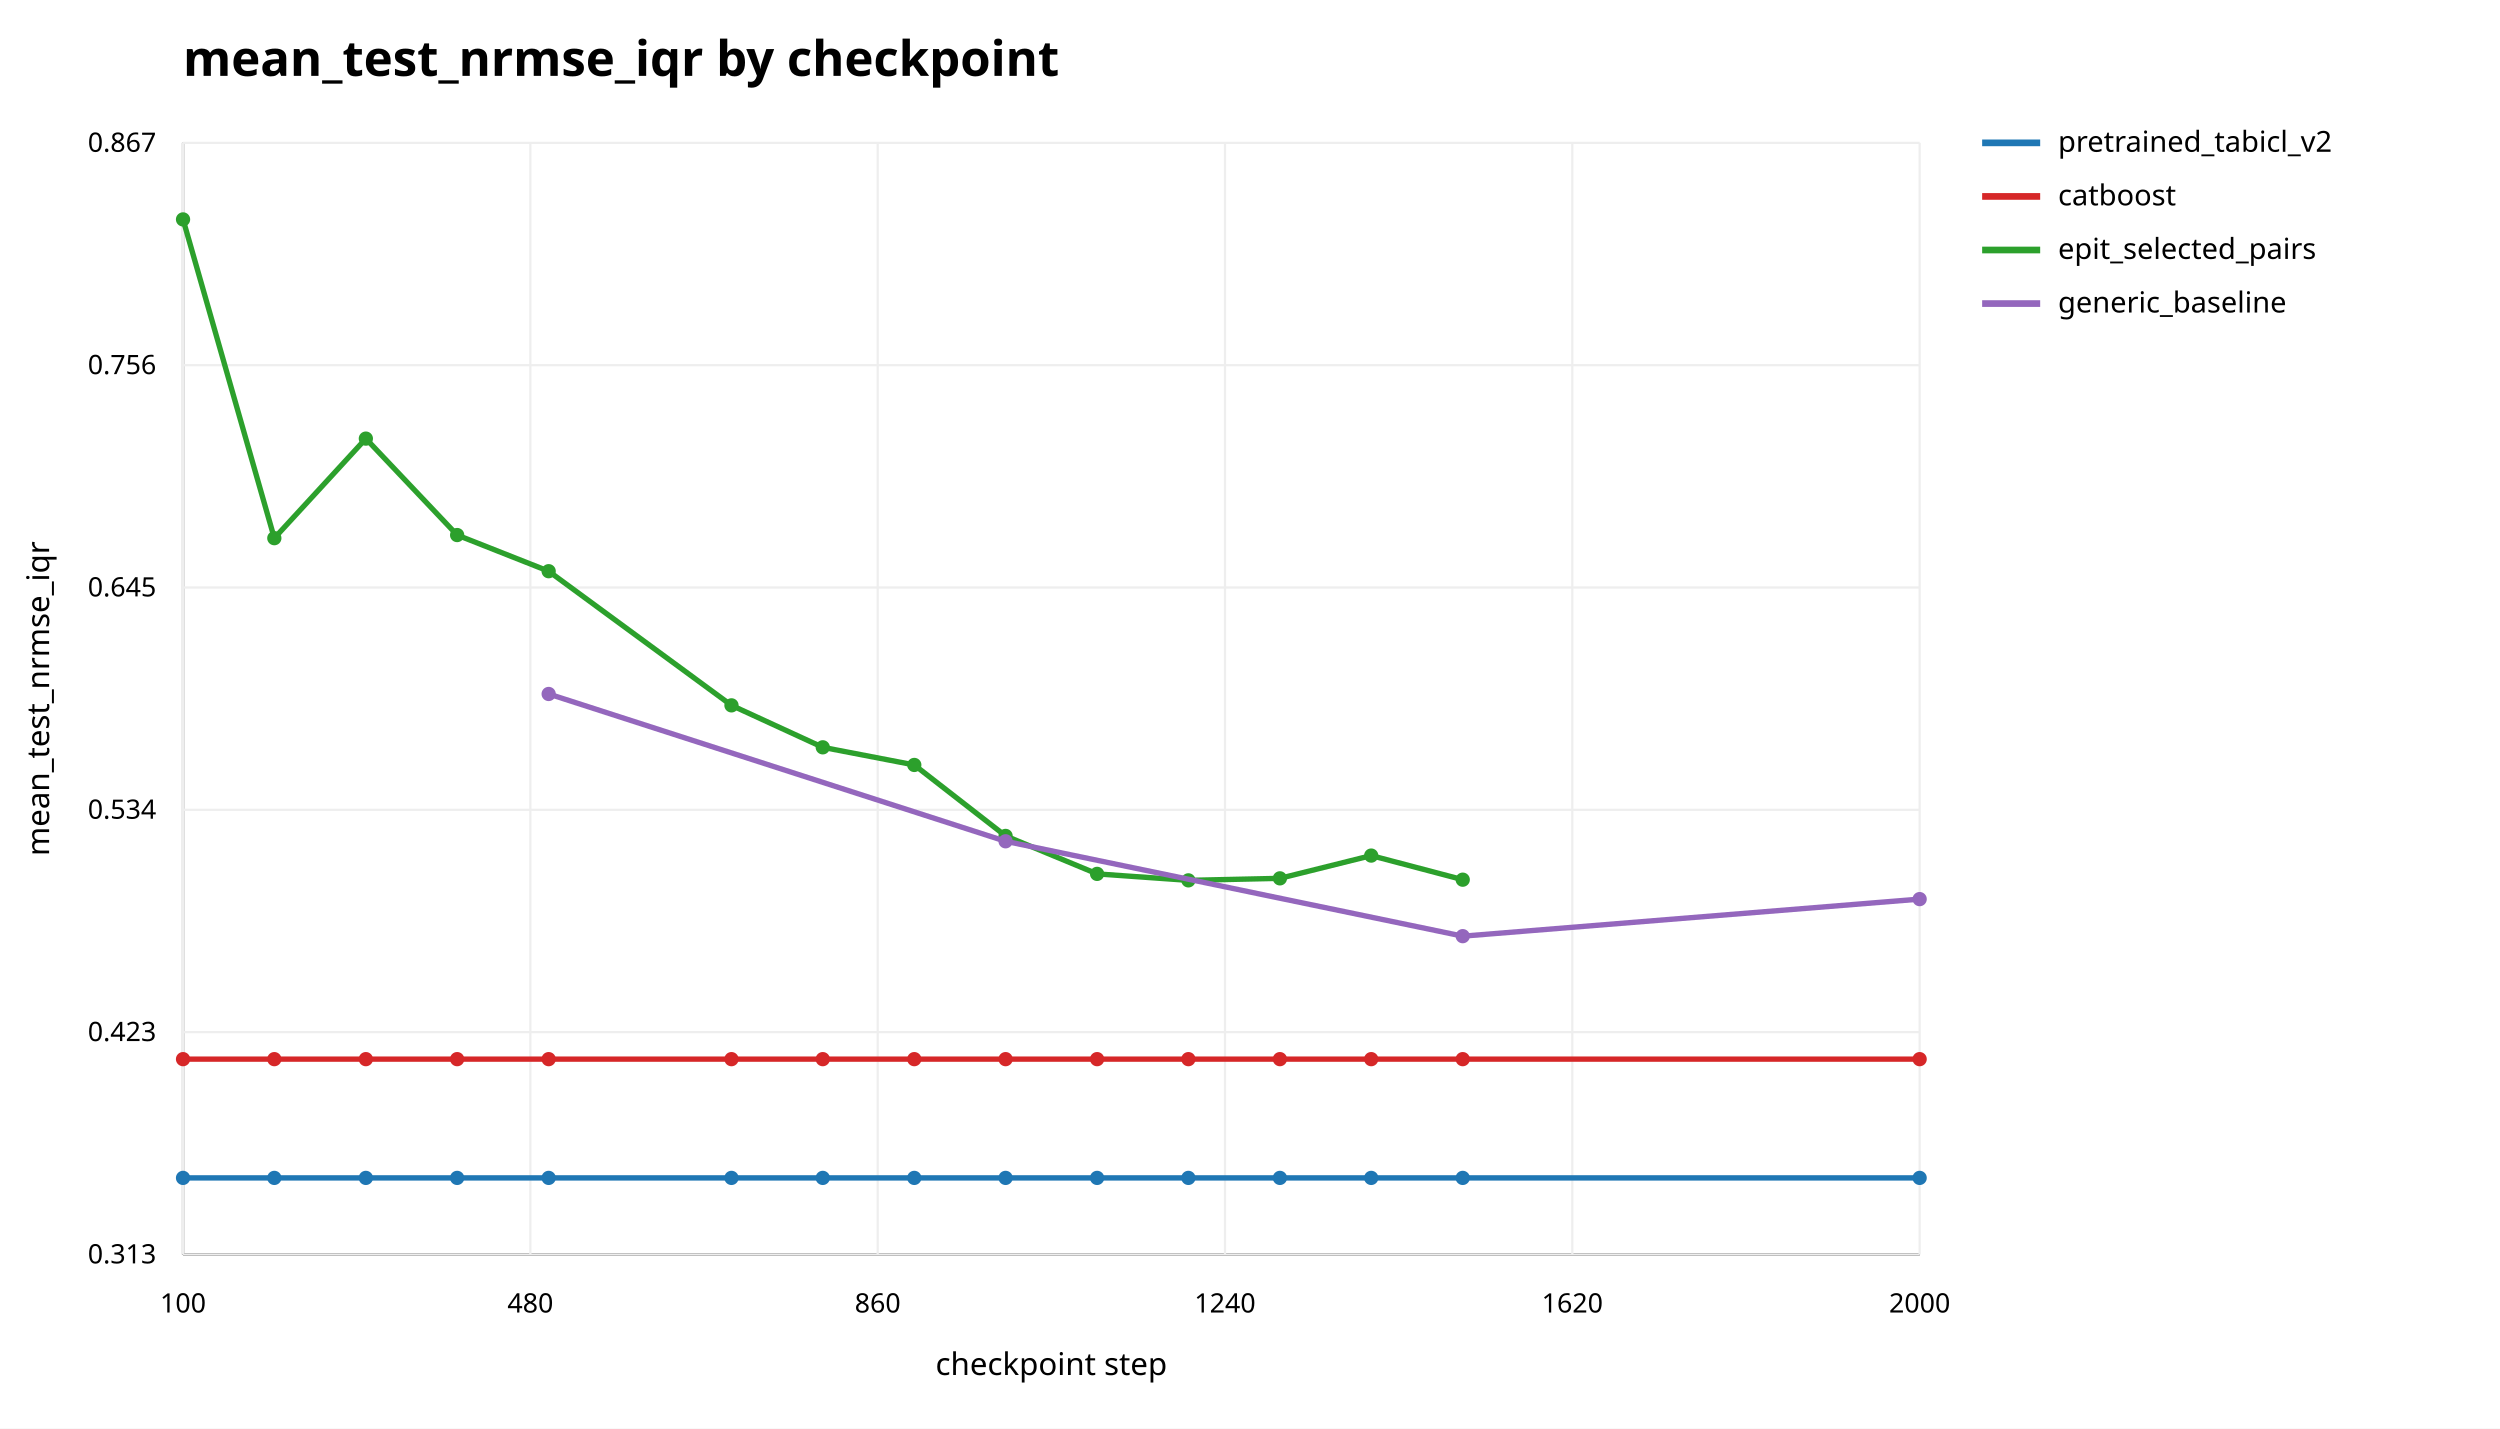
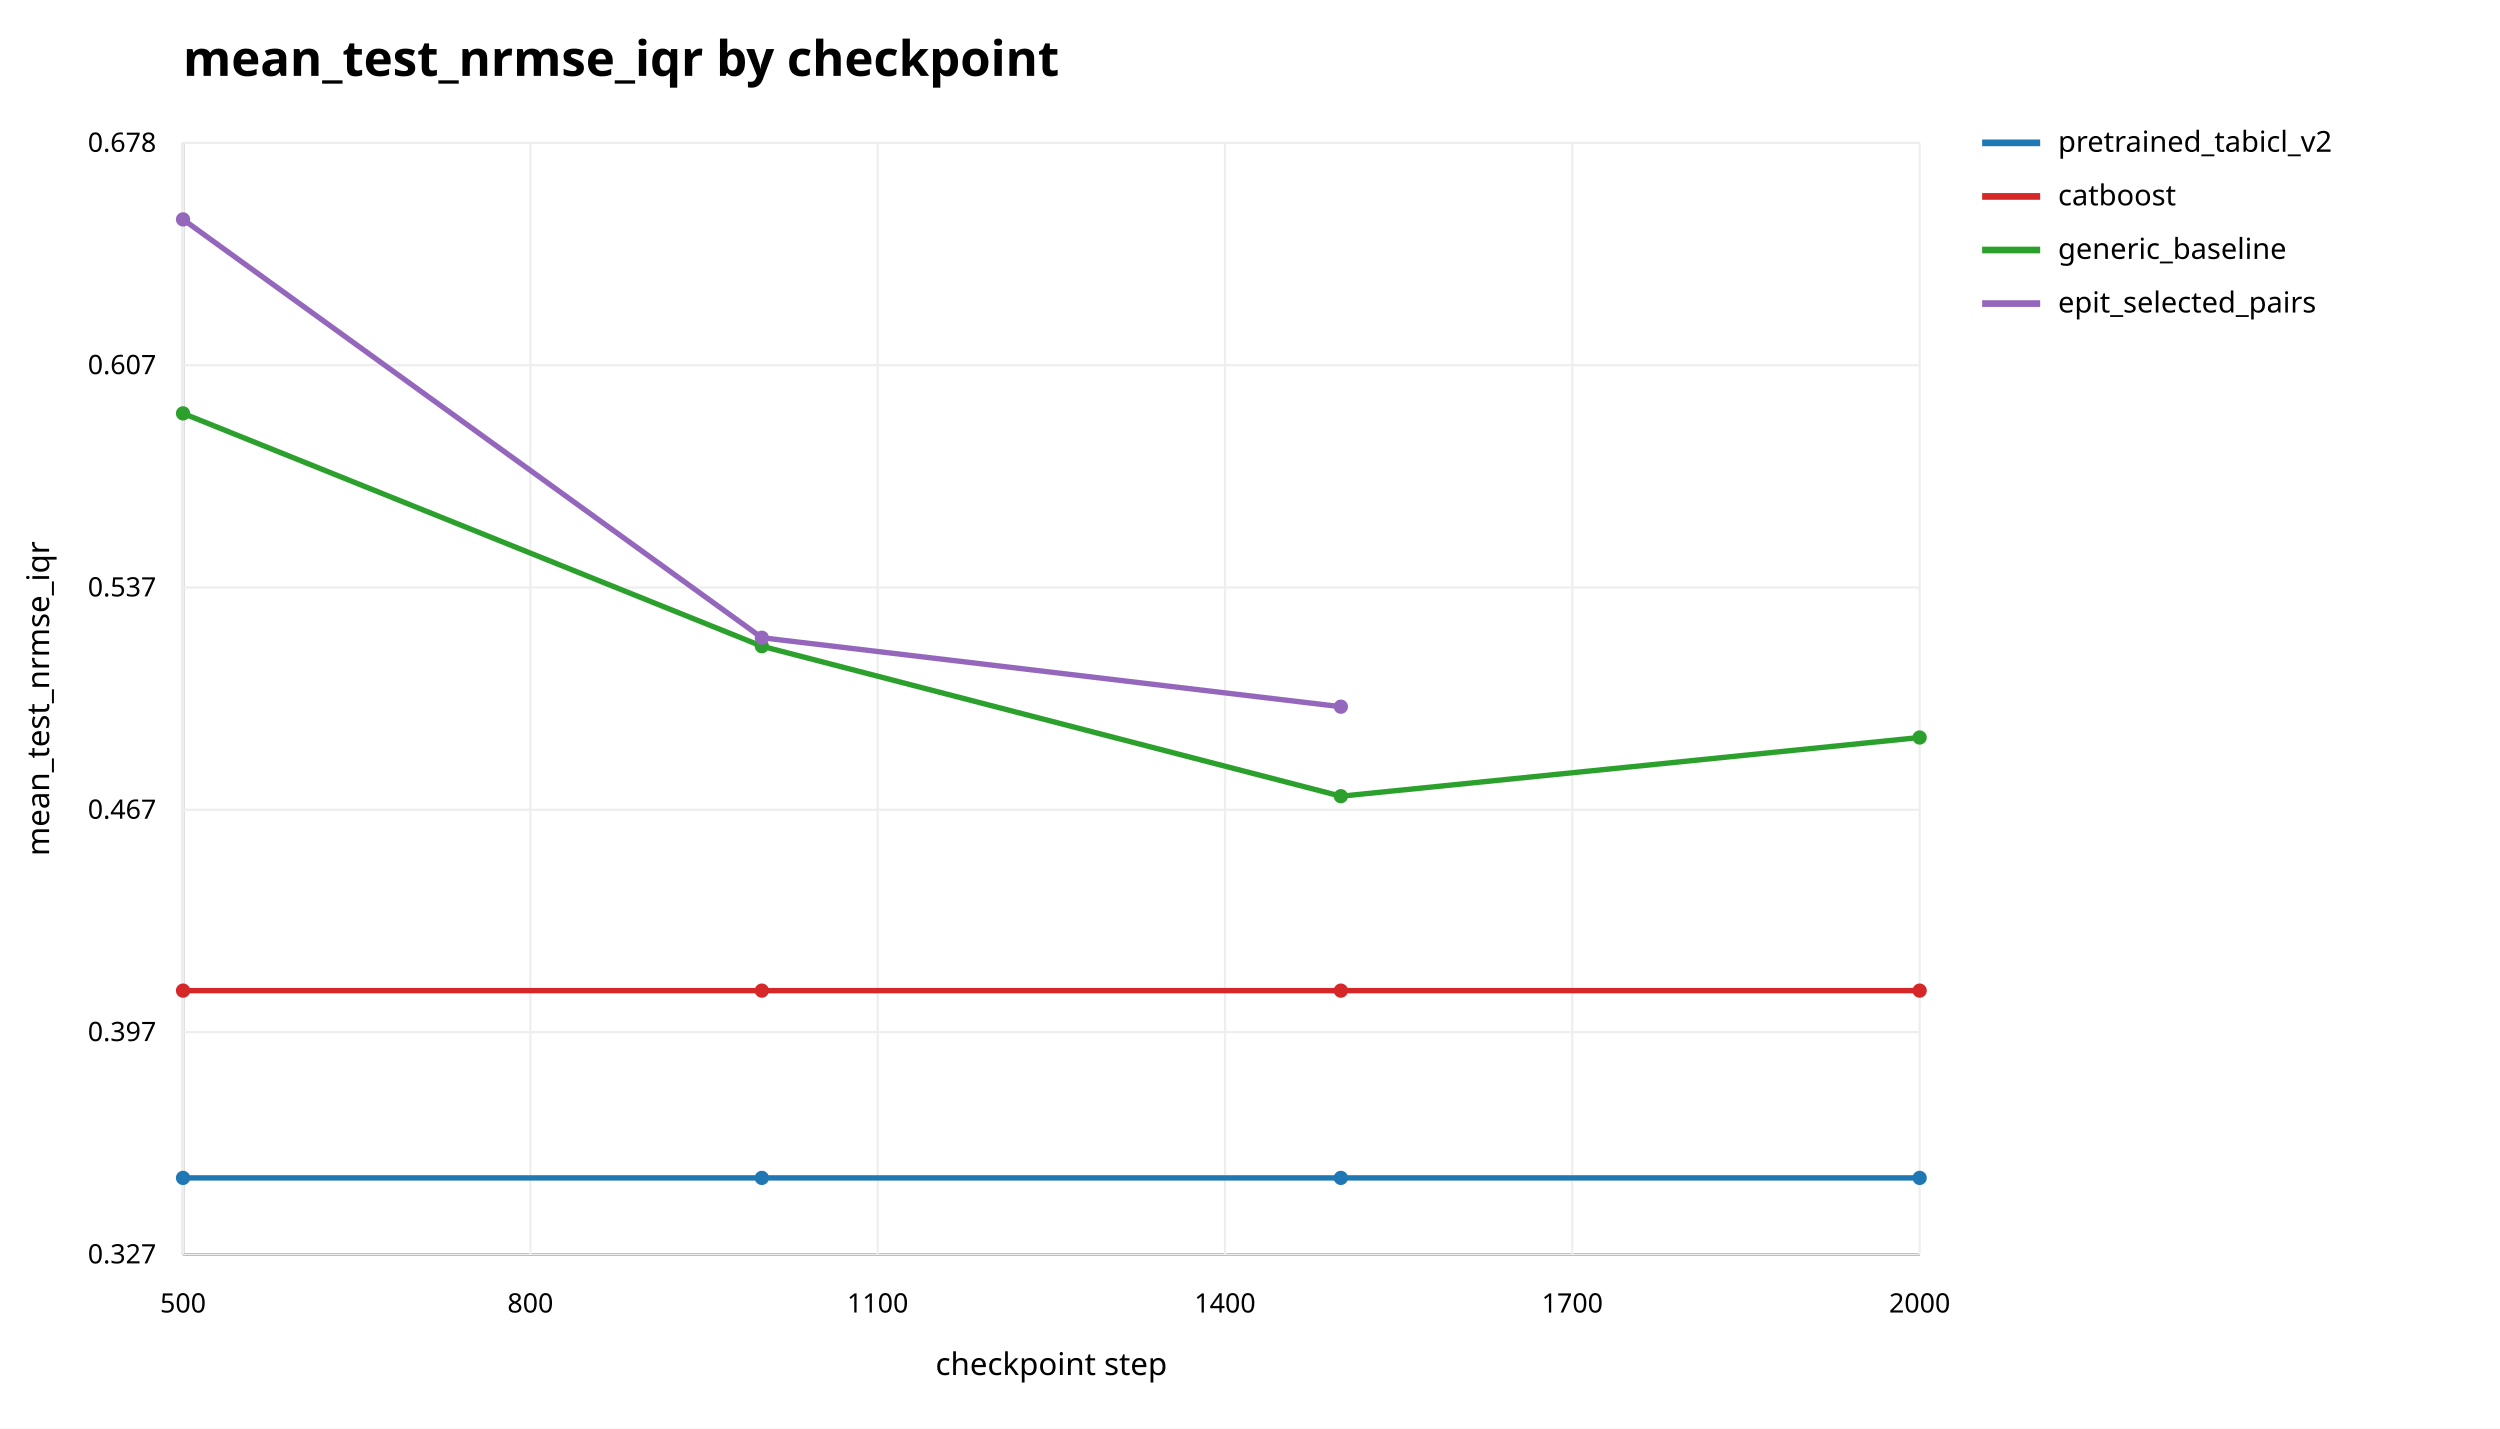
<svg xmlns="http://www.w3.org/2000/svg" width="1120" height="640" viewBox="0 0 1120 640">
  <rect width="1120" height="640" fill="white" />
  <text x="82" y="34" font-size="22" font-family="sans-serif" font-weight="700">mean_test_nrmse_iqr by checkpoint</text>
  <line x1="82" y1="562" x2="860" y2="562" stroke="#222" />
  <line x1="82" y1="64" x2="82" y2="562" stroke="#222" />
  <line x1="82.0" y1="64" x2="82.0" y2="562" stroke="#eeeeee" />
  <line x1="82" y1="562.0" x2="860" y2="562.0" stroke="#eeeeee" />
-   <text x="82.0" y="588" text-anchor="middle" font-size="12" font-family="sans-serif">100</text>
-   <text x="70" y="566.0" text-anchor="end" font-size="12" font-family="sans-serif">0.313</text>
+   <text x="82.0" y="588" text-anchor="middle" font-size="12" font-family="sans-serif">500</text>
+   <text x="70" y="566.0" text-anchor="end" font-size="12" font-family="sans-serif">0.327</text>
  <line x1="237.6" y1="64" x2="237.6" y2="562" stroke="#eeeeee" />
  <line x1="82" y1="462.4" x2="860" y2="462.4" stroke="#eeeeee" />
-   <text x="237.6" y="588" text-anchor="middle" font-size="12" font-family="sans-serif">480</text>
-   <text x="70" y="466.4" text-anchor="end" font-size="12" font-family="sans-serif">0.423</text>
+   <text x="237.6" y="588" text-anchor="middle" font-size="12" font-family="sans-serif">800</text>
+   <text x="70" y="466.4" text-anchor="end" font-size="12" font-family="sans-serif">0.397</text>
  <line x1="393.2" y1="64" x2="393.2" y2="562" stroke="#eeeeee" />
  <line x1="82" y1="362.8" x2="860" y2="362.8" stroke="#eeeeee" />
-   <text x="393.2" y="588" text-anchor="middle" font-size="12" font-family="sans-serif">860</text>
-   <text x="70" y="366.8" text-anchor="end" font-size="12" font-family="sans-serif">0.534</text>
+   <text x="393.2" y="588" text-anchor="middle" font-size="12" font-family="sans-serif">1100</text>
+   <text x="70" y="366.8" text-anchor="end" font-size="12" font-family="sans-serif">0.467</text>
  <line x1="548.8" y1="64" x2="548.8" y2="562" stroke="#eeeeee" />
  <line x1="82" y1="263.2" x2="860" y2="263.2" stroke="#eeeeee" />
-   <text x="548.8" y="588" text-anchor="middle" font-size="12" font-family="sans-serif">1240</text>
-   <text x="70" y="267.2" text-anchor="end" font-size="12" font-family="sans-serif">0.645</text>
+   <text x="548.8" y="588" text-anchor="middle" font-size="12" font-family="sans-serif">1400</text>
+   <text x="70" y="267.2" text-anchor="end" font-size="12" font-family="sans-serif">0.537</text>
  <line x1="704.4" y1="64" x2="704.4" y2="562" stroke="#eeeeee" />
  <line x1="82" y1="163.6" x2="860" y2="163.6" stroke="#eeeeee" />
-   <text x="704.4" y="588" text-anchor="middle" font-size="12" font-family="sans-serif">1620</text>
-   <text x="70" y="167.6" text-anchor="end" font-size="12" font-family="sans-serif">0.756</text>
+   <text x="704.4" y="588" text-anchor="middle" font-size="12" font-family="sans-serif">1700</text>
+   <text x="70" y="167.6" text-anchor="end" font-size="12" font-family="sans-serif">0.607</text>
  <line x1="860.0" y1="64" x2="860.0" y2="562" stroke="#eeeeee" />
  <line x1="82" y1="64.0" x2="860" y2="64.0" stroke="#eeeeee" />
  <text x="860.0" y="588" text-anchor="middle" font-size="12" font-family="sans-serif">2000</text>
-   <text x="70" y="68.0" text-anchor="end" font-size="12" font-family="sans-serif">0.867</text>
+   <text x="70" y="68.0" text-anchor="end" font-size="12" font-family="sans-serif">0.678</text>
  <text x="471.0" y="616" text-anchor="middle" font-size="14" font-family="sans-serif">checkpoint step</text>
  <text x="22" y="313.0" transform="rotate(-90 22 313.0)" text-anchor="middle" font-size="14" font-family="sans-serif">mean_test_nrmse_iqr</text>
-   <polyline points="82.0,527.7 122.9,527.7 163.9,527.7 204.8,527.7 245.8,527.7 327.7,527.7 368.6,527.7 409.6,527.7 450.5,527.7 491.5,527.7 532.4,527.7 573.4,527.7 614.3,527.7 655.3,527.7 860.0,527.7" fill="none" stroke="#1f77b4" stroke-width="2.4" stroke-linejoin="round" stroke-linecap="round" />
+   <polyline points="82.0,527.7 341.3,527.7 600.7,527.7 860.0,527.7" fill="none" stroke="#1f77b4" stroke-width="2.4" stroke-linejoin="round" stroke-linecap="round" />
  <circle cx="82.0" cy="527.7" r="3.2" fill="#1f77b4" />
-   <circle cx="122.9" cy="527.7" r="3.2" fill="#1f77b4" />
-   <circle cx="163.9" cy="527.7" r="3.2" fill="#1f77b4" />
-   <circle cx="204.8" cy="527.7" r="3.2" fill="#1f77b4" />
-   <circle cx="245.8" cy="527.7" r="3.2" fill="#1f77b4" />
-   <circle cx="327.7" cy="527.7" r="3.2" fill="#1f77b4" />
-   <circle cx="368.6" cy="527.7" r="3.2" fill="#1f77b4" />
-   <circle cx="409.6" cy="527.7" r="3.2" fill="#1f77b4" />
-   <circle cx="450.5" cy="527.7" r="3.2" fill="#1f77b4" />
-   <circle cx="491.5" cy="527.7" r="3.2" fill="#1f77b4" />
-   <circle cx="532.4" cy="527.7" r="3.2" fill="#1f77b4" />
-   <circle cx="573.4" cy="527.7" r="3.2" fill="#1f77b4" />
-   <circle cx="614.3" cy="527.7" r="3.2" fill="#1f77b4" />
-   <circle cx="655.3" cy="527.7" r="3.2" fill="#1f77b4" />
+   <circle cx="341.3" cy="527.7" r="3.2" fill="#1f77b4" />
+   <circle cx="600.7" cy="527.7" r="3.2" fill="#1f77b4" />
  <circle cx="860.0" cy="527.7" r="3.2" fill="#1f77b4" />
  <line x1="888" y1="64" x2="914" y2="64" stroke="#1f77b4" stroke-width="3" />
  <text x="922" y="68" font-size="13" font-family="sans-serif">pretrained_tabicl_v2</text>
-   <polyline points="82.0,474.5 122.9,474.5 163.9,474.5 204.8,474.5 245.8,474.5 327.7,474.5 368.6,474.5 409.6,474.5 450.5,474.5 491.5,474.5 532.4,474.5 573.4,474.5 614.3,474.5 655.3,474.5 860.0,474.5" fill="none" stroke="#d62728" stroke-width="2.4" stroke-linejoin="round" stroke-linecap="round" />
-   <circle cx="82.0" cy="474.5" r="3.2" fill="#d62728" />
-   <circle cx="122.9" cy="474.5" r="3.2" fill="#d62728" />
-   <circle cx="163.9" cy="474.5" r="3.2" fill="#d62728" />
-   <circle cx="204.8" cy="474.5" r="3.2" fill="#d62728" />
-   <circle cx="245.8" cy="474.5" r="3.2" fill="#d62728" />
-   <circle cx="327.7" cy="474.5" r="3.2" fill="#d62728" />
-   <circle cx="368.6" cy="474.5" r="3.2" fill="#d62728" />
-   <circle cx="409.6" cy="474.5" r="3.2" fill="#d62728" />
-   <circle cx="450.5" cy="474.5" r="3.2" fill="#d62728" />
-   <circle cx="491.5" cy="474.5" r="3.2" fill="#d62728" />
-   <circle cx="532.4" cy="474.5" r="3.2" fill="#d62728" />
-   <circle cx="573.4" cy="474.5" r="3.2" fill="#d62728" />
-   <circle cx="614.3" cy="474.5" r="3.2" fill="#d62728" />
-   <circle cx="655.3" cy="474.5" r="3.2" fill="#d62728" />
-   <circle cx="860.0" cy="474.5" r="3.2" fill="#d62728" />
+   <polyline points="82.0,443.8 341.3,443.8 600.7,443.8 860.0,443.8" fill="none" stroke="#d62728" stroke-width="2.4" stroke-linejoin="round" stroke-linecap="round" />
+   <circle cx="82.0" cy="443.8" r="3.2" fill="#d62728" />
+   <circle cx="341.3" cy="443.8" r="3.2" fill="#d62728" />
+   <circle cx="600.7" cy="443.8" r="3.2" fill="#d62728" />
+   <circle cx="860.0" cy="443.8" r="3.2" fill="#d62728" />
  <line x1="888" y1="88" x2="914" y2="88" stroke="#d62728" stroke-width="3" />
  <text x="922" y="92" font-size="13" font-family="sans-serif">catboost</text>
-   <polyline points="82.0,98.3 122.9,241.1 163.9,196.5 204.8,239.7 245.8,255.9 327.7,316.0 368.6,334.8 409.6,342.7 450.5,374.5 491.5,391.5 532.4,394.4 573.4,393.5 614.3,383.3 655.3,394.1" fill="none" stroke="#2ca02c" stroke-width="2.4" stroke-linejoin="round" stroke-linecap="round" />
-   <circle cx="82.0" cy="98.3" r="3.2" fill="#2ca02c" />
-   <circle cx="122.9" cy="241.1" r="3.2" fill="#2ca02c" />
-   <circle cx="163.9" cy="196.5" r="3.2" fill="#2ca02c" />
-   <circle cx="204.8" cy="239.7" r="3.2" fill="#2ca02c" />
-   <circle cx="245.8" cy="255.9" r="3.2" fill="#2ca02c" />
-   <circle cx="327.7" cy="316.0" r="3.2" fill="#2ca02c" />
-   <circle cx="368.6" cy="334.8" r="3.2" fill="#2ca02c" />
-   <circle cx="409.6" cy="342.7" r="3.2" fill="#2ca02c" />
-   <circle cx="450.5" cy="374.5" r="3.2" fill="#2ca02c" />
-   <circle cx="491.5" cy="391.5" r="3.2" fill="#2ca02c" />
-   <circle cx="532.4" cy="394.4" r="3.2" fill="#2ca02c" />
-   <circle cx="573.4" cy="393.5" r="3.2" fill="#2ca02c" />
-   <circle cx="614.3" cy="383.3" r="3.2" fill="#2ca02c" />
-   <circle cx="655.3" cy="394.1" r="3.2" fill="#2ca02c" />
+   <polyline points="82.0,185.2 341.3,289.5 600.7,356.7 860.0,330.4" fill="none" stroke="#2ca02c" stroke-width="2.4" stroke-linejoin="round" stroke-linecap="round" />
+   <circle cx="82.0" cy="185.2" r="3.2" fill="#2ca02c" />
+   <circle cx="341.3" cy="289.5" r="3.2" fill="#2ca02c" />
+   <circle cx="600.7" cy="356.7" r="3.2" fill="#2ca02c" />
+   <circle cx="860.0" cy="330.4" r="3.2" fill="#2ca02c" />
  <line x1="888" y1="112" x2="914" y2="112" stroke="#2ca02c" stroke-width="3" />
-   <text x="922" y="116" font-size="13" font-family="sans-serif">epit_selected_pairs</text>
-   <polyline points="245.8,310.9 450.5,376.9 655.3,419.4 860.0,402.8" fill="none" stroke="#9467bd" stroke-width="2.4" stroke-linejoin="round" stroke-linecap="round" />
-   <circle cx="245.8" cy="310.9" r="3.2" fill="#9467bd" />
-   <circle cx="450.5" cy="376.9" r="3.2" fill="#9467bd" />
-   <circle cx="655.3" cy="419.4" r="3.2" fill="#9467bd" />
-   <circle cx="860.0" cy="402.8" r="3.2" fill="#9467bd" />
+   <text x="922" y="116" font-size="13" font-family="sans-serif">generic_baseline</text>
+   <polyline points="82.0,98.3 341.3,285.7 600.7,316.6" fill="none" stroke="#9467bd" stroke-width="2.4" stroke-linejoin="round" stroke-linecap="round" />
+   <circle cx="82.0" cy="98.3" r="3.2" fill="#9467bd" />
+   <circle cx="341.3" cy="285.7" r="3.2" fill="#9467bd" />
+   <circle cx="600.7" cy="316.6" r="3.2" fill="#9467bd" />
  <line x1="888" y1="136" x2="914" y2="136" stroke="#9467bd" stroke-width="3" />
-   <text x="922" y="140" font-size="13" font-family="sans-serif">generic_baseline</text>
+   <text x="922" y="140" font-size="13" font-family="sans-serif">epit_selected_pairs</text>
</svg>
